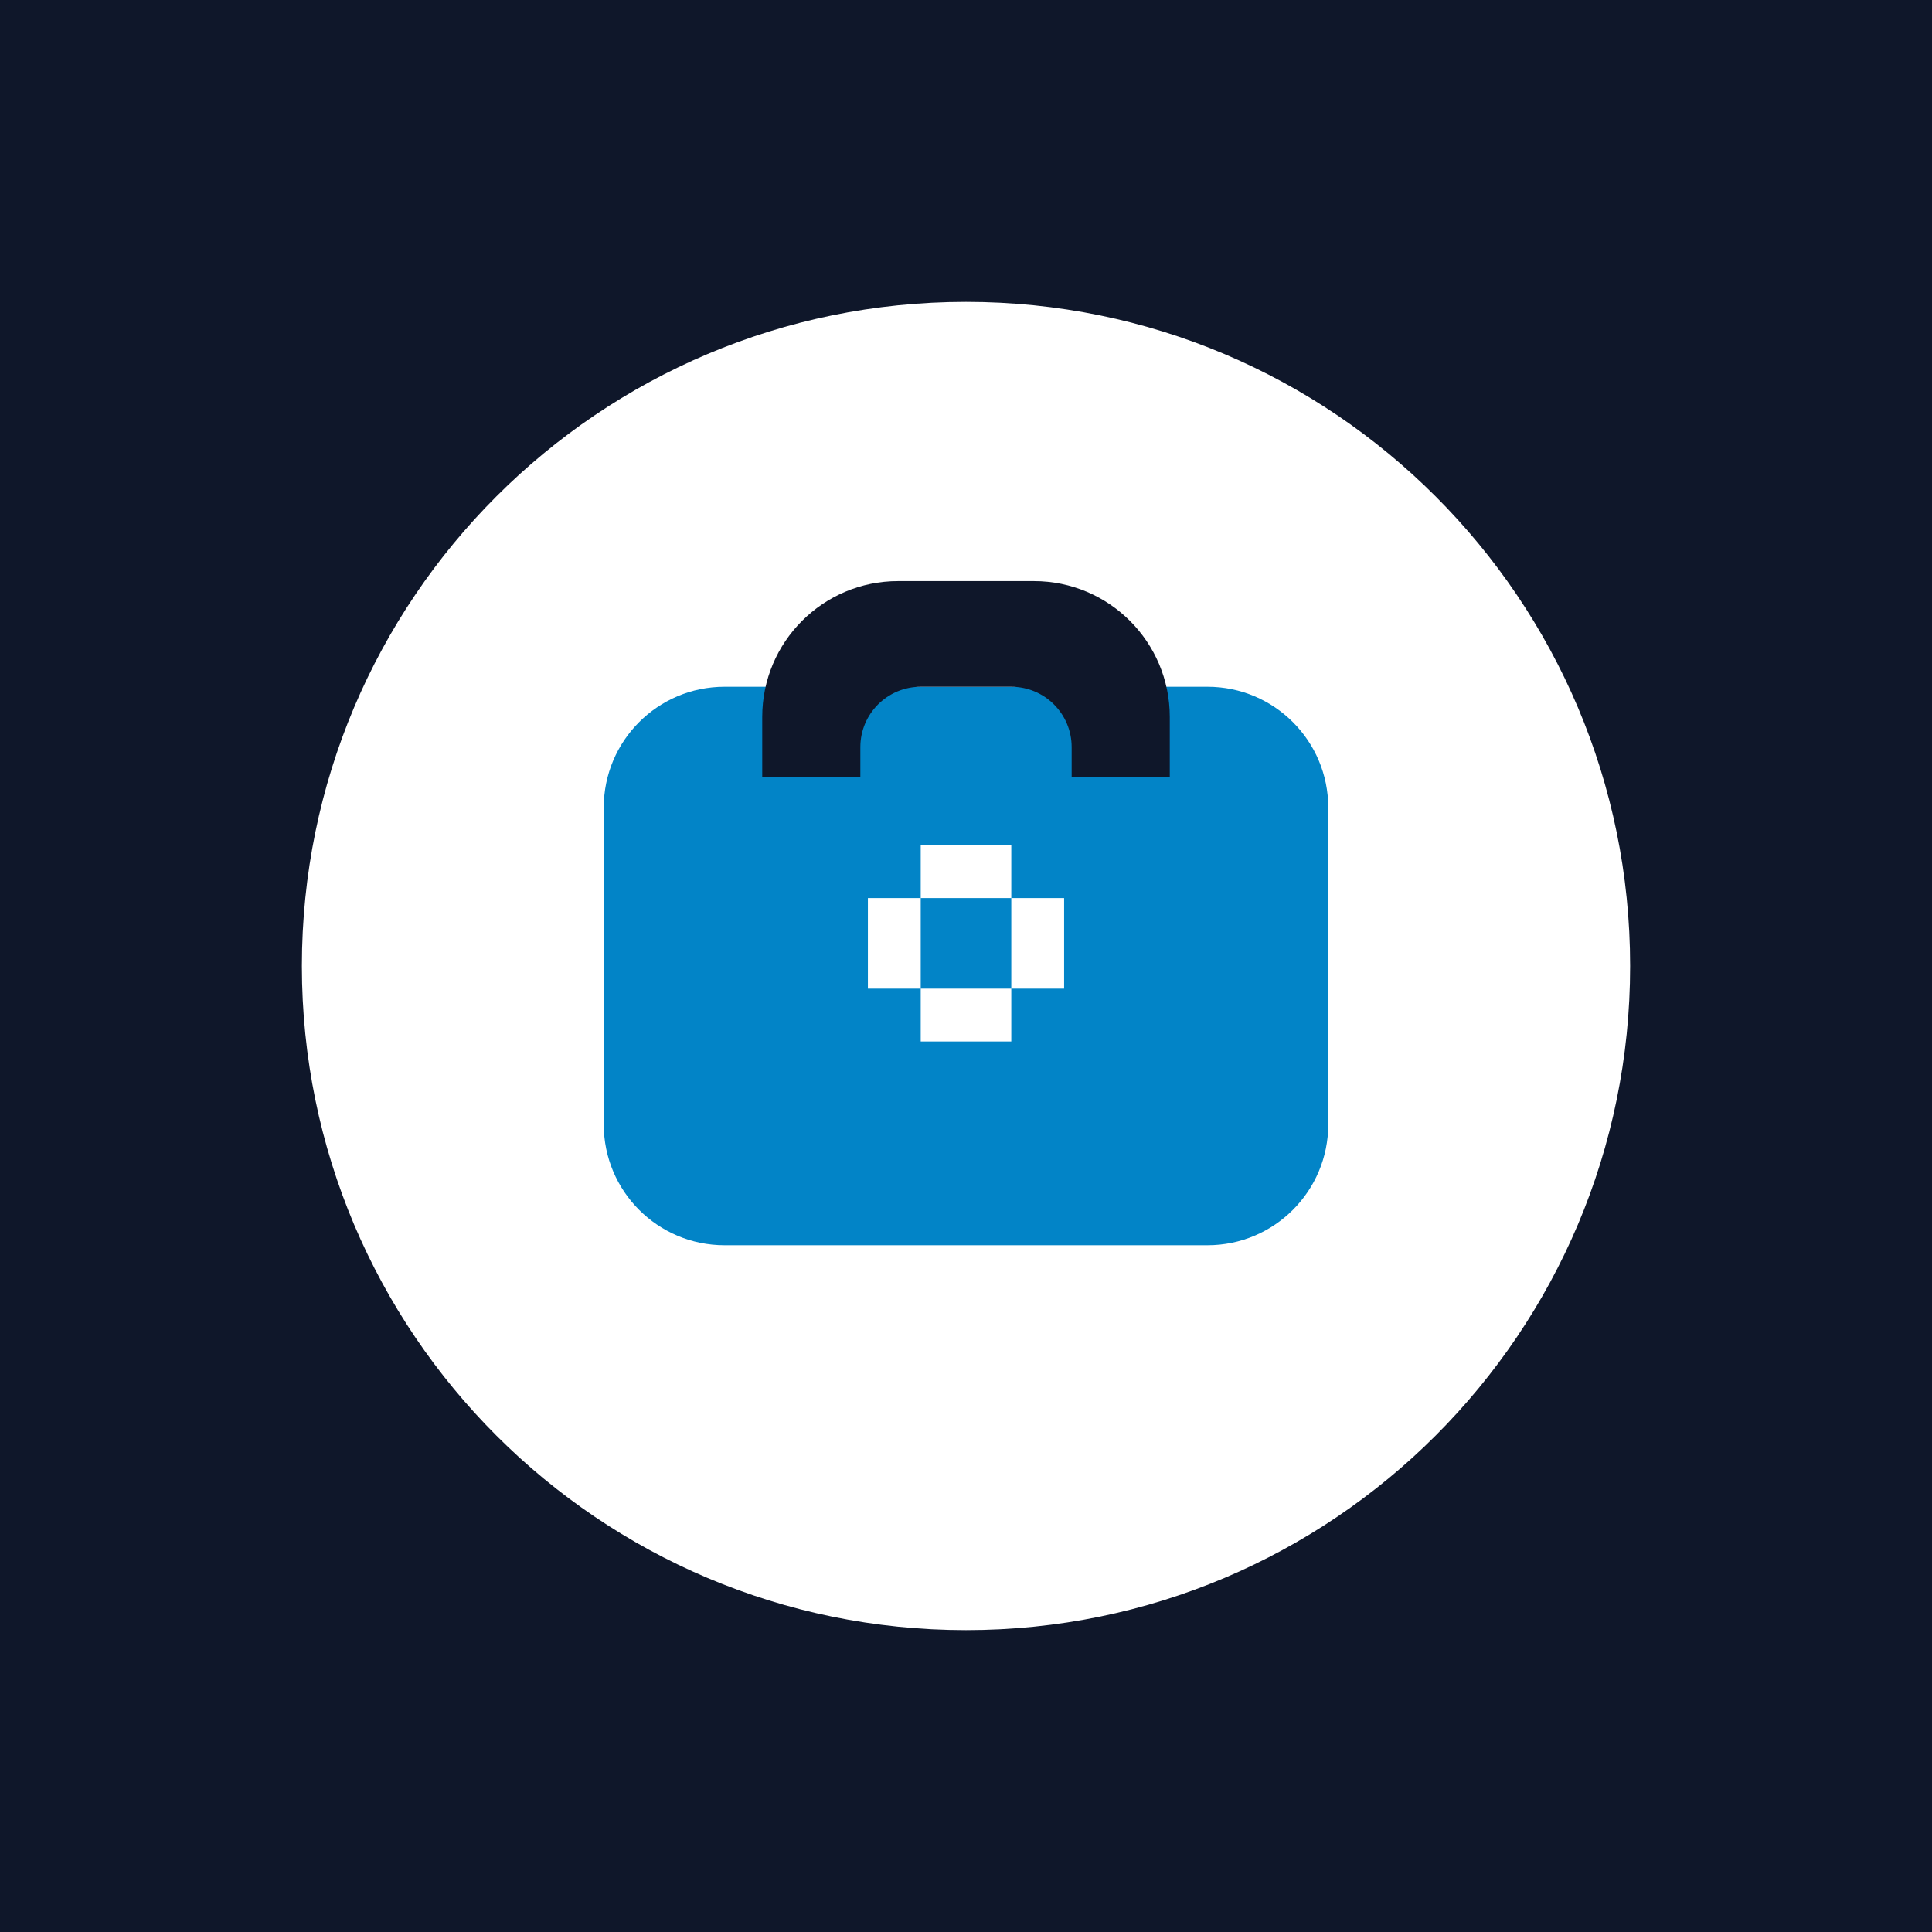
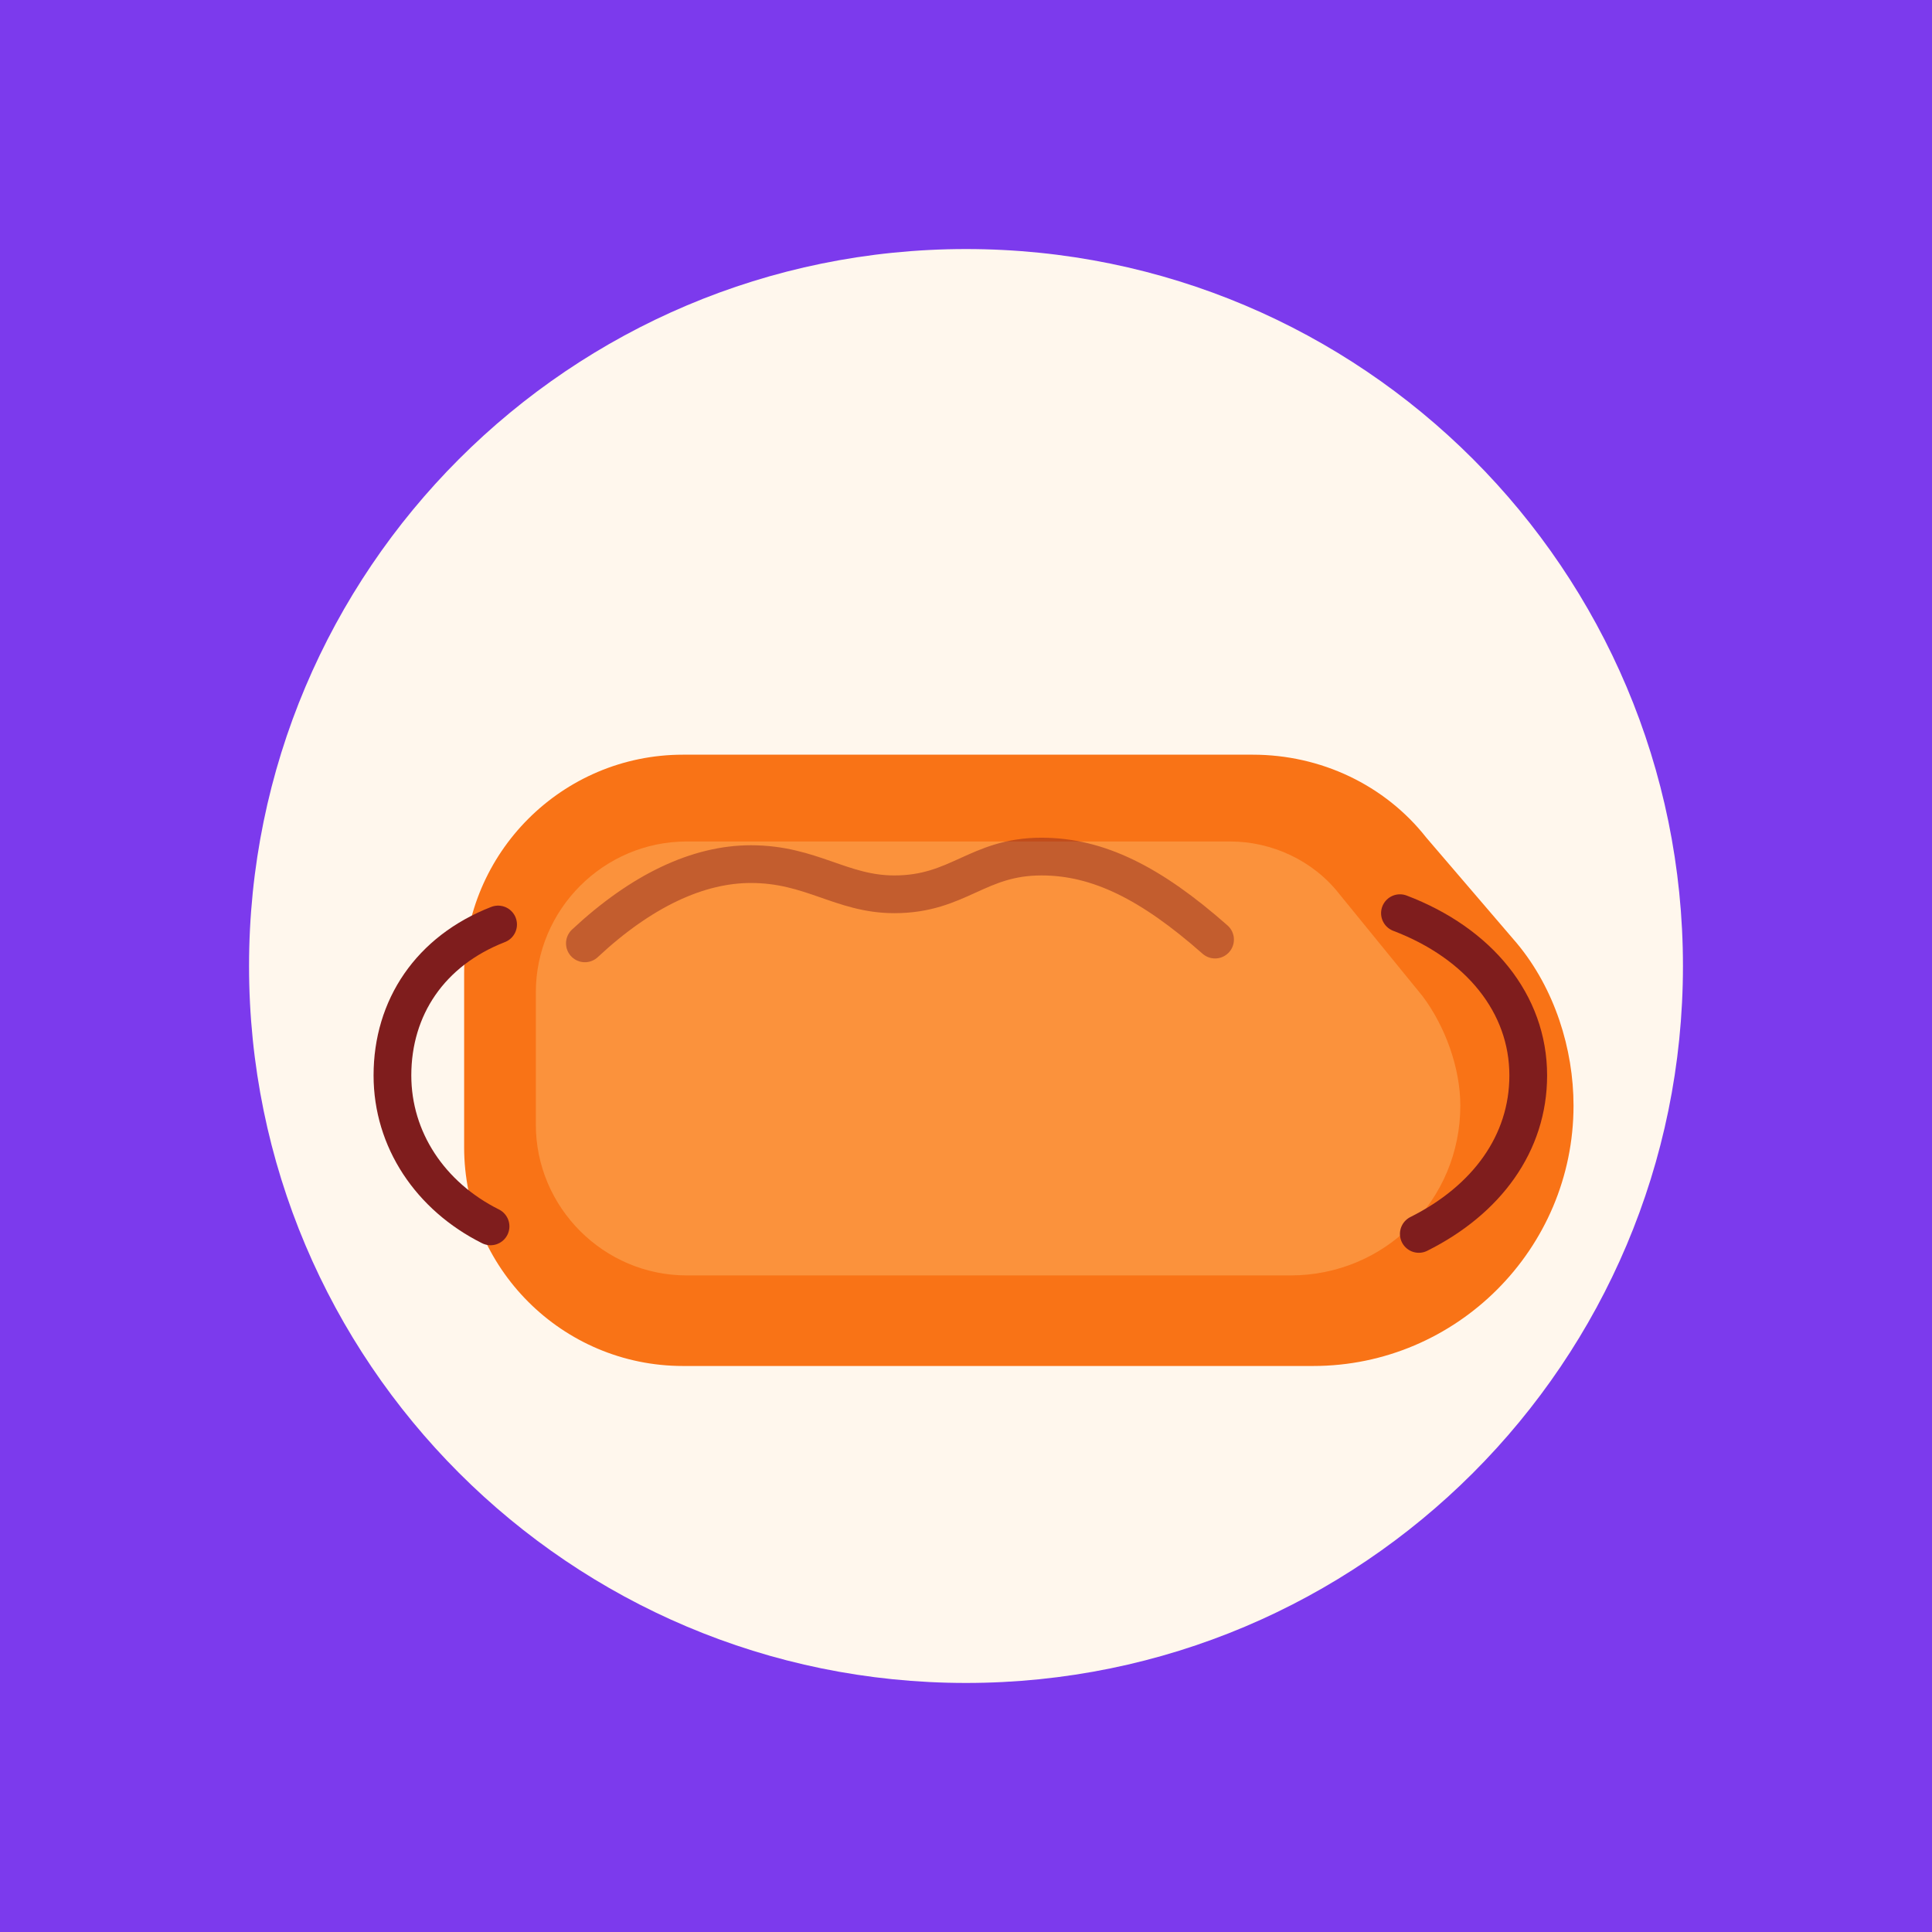
<svg xmlns="http://www.w3.org/2000/svg" viewBox="0 0 512 512">
-   <rect width="512" height="512" fill="#0f172a" />
-   <circle cx="256" cy="256" r="176" fill="#ffffff" />
-   <path d="M160 214c0-17.673 14.327-32 32-32h128c17.673 0 32 14.327 32 32v84c0 17.673-14.327 32-32 32H192c-17.673 0-32-14.327-32-32v-84Z" fill="#0284c7" />
-   <path d="M202 190c0-19.882 16.118-36 36-36h36c19.882 0 36 16.118 36 36v16h-26v-8c0-8.837-7.163-16-16-16h-24c-8.837 0-16 7.163-16 16v8h-26v-16Z" fill="#0f172a" />
-   <path d="M230 238h52v24h-52zM244 224v52h24v-52z" fill="#ffffff" />
+   <rect width="512" height="512" fill="#7c3aed" />
+   <circle cx="256" cy="256" r="190" fill="#fff7ed" />
+   <path d="M123 258c0-32 26-58 58-58h151c18 0 35 8 46 22l24 28c10 12 15 28 15 43 0 38-31 69-69 69H181c-32 0-58-26-58-58v-46Z" fill="#f97316" />
+   <path d="M142 263c0-22 18-40 40-40h144c11 0 22 5 29 14l22 27c6 8 10 19 10 29 0 25-20 45-45 45H182c-22 0-40-18-40-40v-35Z" fill="#fb923c" />
+   <path d="M155 250c15-14 30-21 44-21 16 0 24 8 38 8 17 0 22-10 39-10 15 0 29 7 46 22" fill="none" stroke="#7f1d1d" stroke-linecap="round" stroke-width="10" opacity="0.45" />
+   <path d="M371 242c21 8 34 24 34 43 0 18-11 33-29 42" fill="none" stroke="#7f1d1d" stroke-linecap="round" stroke-width="10" />
+   <path d="M132 245c-18 7-28 22-28 40 0 17 10 32 26 40" fill="none" stroke="#7f1d1d" stroke-linecap="round" stroke-width="10" />
</svg>
